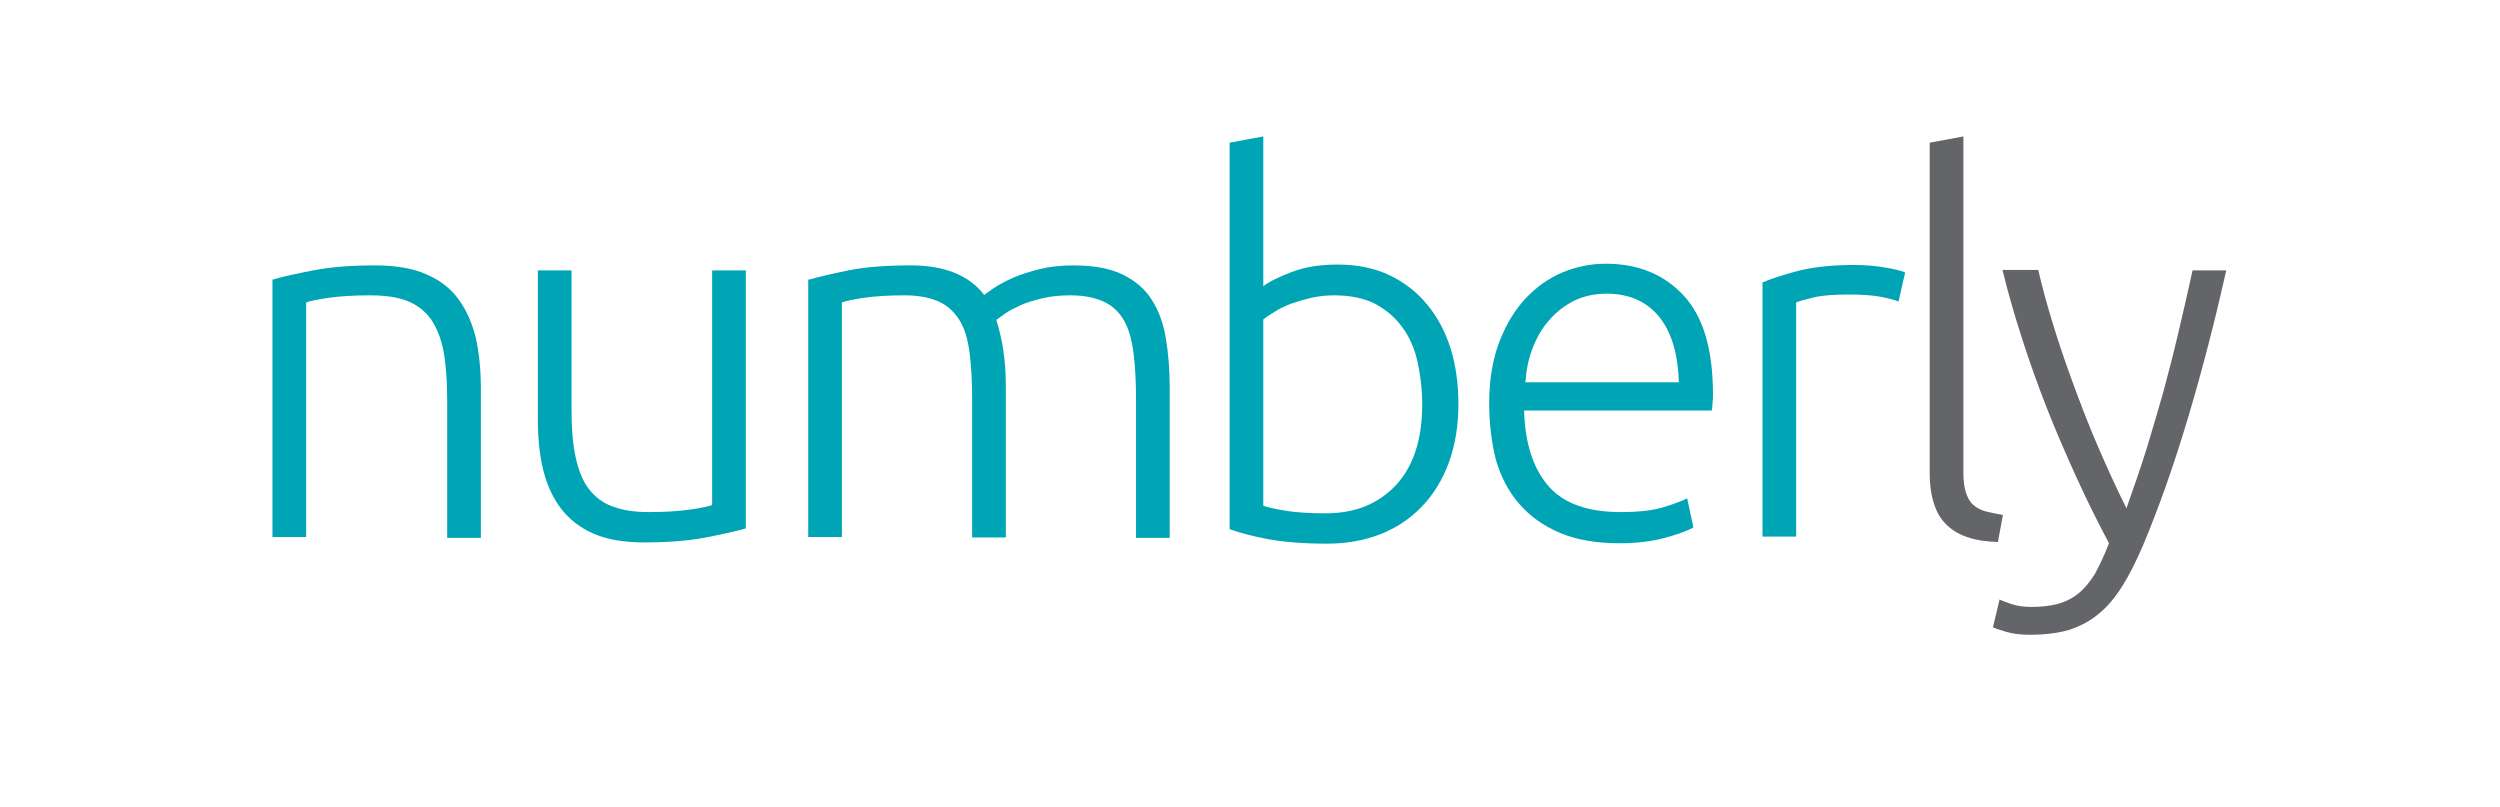
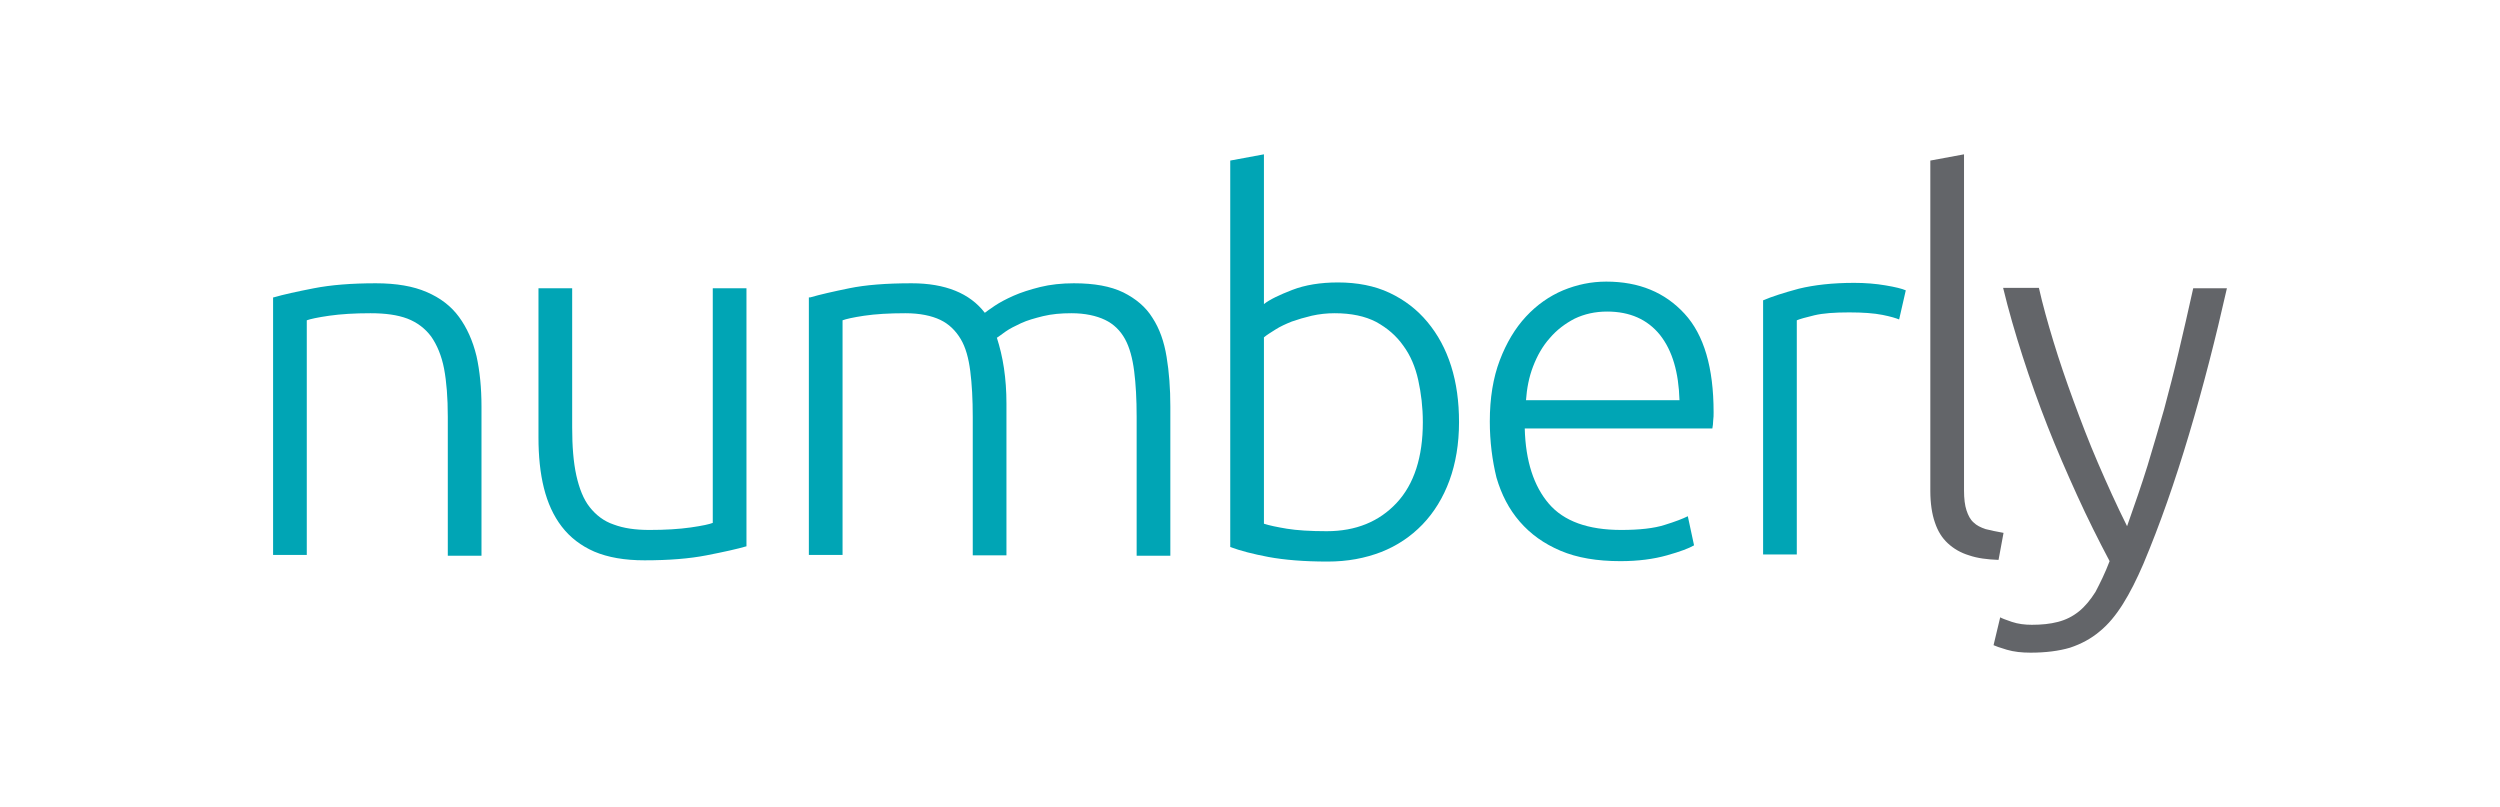
- <svg xmlns="http://www.w3.org/2000/svg" version="1.1" id="Layer_1" x="0px" y="0px" viewBox="0 0 601 194" style="enable-background:new 0 0 601 194;" xml:space="preserve">
-   <style type="text/css">
- 	.st0{fill:#00A5B5;}
- 	.st1{fill:#636569;}
- </style>
-   <g>
-     <path class="st0" d="M65.6,67.2c2.4-0.7,5.6-1.4,9.7-2.2c4.1-0.8,9-1.2,14.9-1.2c4.9,0,9,0.7,12.2,2.1c3.3,1.4,5.9,3.4,7.8,6   c1.9,2.6,3.3,5.7,4.2,9.4c0.8,3.6,1.2,7.7,1.2,12.1v35.9h-8.1V95.9c0-4.6-0.3-8.4-0.9-11.6c-0.6-3.1-1.7-5.7-3.1-7.7   c-1.5-2-3.4-3.4-5.7-4.3c-2.4-0.9-5.3-1.3-8.9-1.3c-3.8,0-7.1,0.2-9.9,0.6c-2.8,0.4-4.6,0.8-5.4,1.1v56.4h-8.1V67.2z" />
-     <path class="st0" d="M179.4,127c-2.4,0.7-5.6,1.4-9.7,2.2c-4.1,0.8-9,1.2-14.9,1.2c-4.8,0-8.8-0.7-12.1-2.1c-3.2-1.4-5.8-3.4-7.8-6   c-2-2.6-3.4-5.7-4.3-9.3c-0.9-3.6-1.3-7.7-1.3-12.1V65h8.1v33.4c0,4.6,0.3,8.4,1,11.6c0.7,3.1,1.7,5.7,3.2,7.6   c1.5,1.9,3.4,3.4,5.8,4.2c2.4,0.9,5.2,1.3,8.6,1.3c3.8,0,7.1-0.2,9.9-0.6c2.8-0.4,4.6-0.8,5.3-1.1V65h8.1V127z" />
-     <path class="st0" d="M194.6,67.2c2.4-0.7,5.5-1.4,9.4-2.2c3.9-0.8,8.8-1.2,15-1.2c8.1,0,14,2.4,17.6,7.1c0.4-0.3,1.2-0.9,2.4-1.7   c1.2-0.8,2.7-1.6,4.5-2.4c1.8-0.8,4-1.5,6.4-2.1c2.4-0.6,5.2-0.9,8.1-0.9c4.9,0,8.8,0.7,11.9,2.2c3,1.5,5.4,3.5,7,6.1   c1.7,2.6,2.8,5.7,3.4,9.4c0.6,3.6,0.9,7.6,0.9,11.9v35.9h-8.1V95.9c0-4.2-0.2-7.9-0.6-11c-0.4-3.1-1.1-5.7-2.2-7.7   c-1.1-2-2.7-3.6-4.8-4.6c-2.1-1-4.8-1.6-8.1-1.6c-2.5,0-4.7,0.2-6.8,0.7c-2,0.5-3.8,1-5.3,1.7c-1.5,0.7-2.7,1.3-3.7,2   c-1,0.7-1.6,1.2-2.1,1.5c0.7,2.2,1.3,4.6,1.7,7.3c0.4,2.7,0.6,5.5,0.6,8.5v36.5h-8.1V95.9c0-4.2-0.2-7.9-0.6-11   c-0.4-3.1-1.1-5.7-2.3-7.7c-1.2-2-2.8-3.6-4.9-4.6c-2.1-1-4.9-1.6-8.4-1.6c-3.9,0-7.2,0.2-9.9,0.6c-2.7,0.4-4.4,0.8-5.2,1.1v56.4   h-8.1V67.2z" />
-     <path class="st0" d="M303.7,68.8c1.4-1.1,3.7-2.2,6.8-3.4c3.1-1.2,6.8-1.8,11-1.8c4.6,0,8.8,0.8,12.4,2.5c3.6,1.7,6.6,4,9.1,7   c2.5,3,4.4,6.5,5.7,10.6c1.3,4.1,1.9,8.6,1.9,13.5c0,5.2-0.8,9.9-2.3,14c-1.5,4.1-3.7,7.7-6.5,10.6c-2.8,2.9-6.1,5.1-9.9,6.6   c-3.9,1.5-8.1,2.3-12.9,2.3c-5.7,0-10.4-0.4-14.2-1.1c-3.7-0.7-6.8-1.5-9.2-2.4V34.3l8.1-1.5V68.8z M303.7,121.6   c1.2,0.4,3.1,0.8,5.5,1.2c2.4,0.4,5.7,0.6,9.6,0.6c7,0,12.6-2.3,16.8-6.8c4.2-4.5,6.3-11,6.3-19.4c0-3.6-0.4-6.9-1.1-10.1   c-0.7-3.2-1.9-6-3.6-8.3c-1.7-2.4-3.8-4.2-6.5-5.7c-2.7-1.4-6-2.1-10-2.1c-1.9,0-3.7,0.2-5.5,0.6c-1.7,0.4-3.4,0.9-4.8,1.4   c-1.5,0.6-2.8,1.2-3.9,1.9c-1.1,0.7-2.1,1.3-2.8,1.9V121.6z" />
-     <path class="st0" d="M358,97c0-5.6,0.8-10.5,2.4-14.7c1.6-4.2,3.7-7.7,6.3-10.5c2.6-2.8,5.6-4.9,8.9-6.3c3.4-1.4,6.8-2.1,10.4-2.1   c7.9,0,14.1,2.6,18.8,7.7c4.7,5.1,7,13,7,23.7c0,0.7,0,1.3-0.1,2c0,0.7-0.1,1.3-0.2,1.9h-45.1c0.2,7.9,2.2,13.9,5.8,18.1   c3.6,4.2,9.4,6.3,17.4,6.3c4.4,0,7.9-0.4,10.4-1.2c2.6-0.8,4.4-1.5,5.6-2.1l1.5,7c-1.2,0.7-3.3,1.5-6.5,2.4   c-3.2,0.9-6.9,1.4-11.2,1.4c-5.6,0-10.4-0.8-14.4-2.5c-4-1.7-7.2-4-9.8-7c-2.6-3-4.4-6.5-5.6-10.6C358.6,106.4,358,101.9,358,97z    M403.6,91.9c-0.2-6.7-1.7-11.9-4.7-15.7c-3-3.7-7.2-5.6-12.7-5.6c-2.9,0-5.5,0.6-7.8,1.7c-2.3,1.2-4.3,2.7-6,4.7   c-1.7,1.9-3,4.2-4,6.8c-1,2.6-1.5,5.3-1.7,8.1H403.6z" />
-     <path class="st0" d="M445.6,63.7c2.6,0,5.2,0.2,7.5,0.6c2.4,0.4,4,0.8,4.9,1.2l-1.6,7c-0.7-0.3-2-0.7-4-1.1c-2-0.4-4.7-0.6-8-0.6   c-3.5,0-6.3,0.2-8.4,0.7c-2.1,0.5-3.5,0.9-4.2,1.2v56.3h-8.1V67.9c2.1-0.9,4.9-1.8,8.6-2.8C436,64.2,440.4,63.7,445.6,63.7z" />
-     <path class="st1" d="M480.3,130.3c-2.7-0.1-5.1-0.4-7.1-1.1c-2-0.6-3.7-1.6-5.1-2.9c-1.4-1.3-2.4-2.9-3.1-5c-0.7-2-1.1-4.6-1.1-7.6   V34.3l8.1-1.5v80.8c0,2,0.2,3.6,0.6,4.8c0.4,1.2,0.9,2.2,1.7,2.9c0.7,0.7,1.7,1.2,2.9,1.6c1.2,0.3,2.6,0.6,4.3,0.9L480.3,130.3z" />
-     <path class="st1" d="M507,130.6c-2.7-5.1-5.3-10.3-7.8-15.8c-2.5-5.5-4.9-11-7.1-16.6c-2.2-5.6-4.2-11.2-6-16.8   c-1.8-5.6-3.4-11.1-4.7-16.5h8.6c0.9,4,2.1,8.3,3.5,12.9c1.4,4.6,3,9.3,4.8,14.2c1.8,4.9,3.7,9.9,5.9,15c2.2,5.1,4.5,10.2,7,15.2   c1.8-5.1,3.5-10,4.9-14.5c1.4-4.6,2.7-9.1,4-13.6c1.2-4.5,2.4-9.1,3.5-13.8c1.1-4.7,2.3-9.8,3.5-15.3h8.1   c-2.7,12-5.7,23.7-9.1,35.1c-3.4,11.4-7,21.7-11,31.2c-1.6,3.7-3.2,6.9-4.9,9.6c-1.7,2.7-3.5,4.9-5.6,6.6c-2,1.7-4.4,3-7.1,3.9   c-2.7,0.8-5.9,1.2-9.5,1.2c-2.1,0-4-0.2-5.7-0.7c-1.7-0.5-2.8-0.9-3.2-1.1l1.6-6.7c0.3,0.2,1.3,0.6,2.8,1.1   c1.5,0.5,3.1,0.7,4.8,0.7c2.3,0,4.4-0.2,6.3-0.7s3.5-1.3,5-2.5c1.5-1.2,2.8-2.8,4-4.7C504.7,135.9,505.9,133.5,507,130.6z" />
+ <svg xmlns="http://www.w3.org/2000/svg" width="601mm" height="194mm" viewBox="0 0 601 194" version="1.1" id="svg896">
+   <defs id="defs890" />
+   <g id="layer1" transform="translate(-38.40427,5.127648)">
+     <g id="g22" transform="translate(38.55427,-0.8276475)">
+       <path class="st0" d="m 65.6,67.2 c 2.4,-0.7 5.6,-1.4 9.7,-2.2 4.1,-0.8 9,-1.2 14.9,-1.2 4.9,0 9,0.7 12.2,2.1 3.3,1.4 5.9,3.4 7.8,6 1.9,2.6 3.3,5.7 4.2,9.4 0.8,3.6 1.2,7.7 1.2,12.1 v 35.9 h -8.1 V 95.9 c 0,-4.6 -0.3,-8.4 -0.9,-11.6 -0.6,-3.1 -1.7,-5.7 -3.1,-7.7 -1.5,-2 -3.4,-3.4 -5.7,-4.3 -2.4,-0.9 -5.3,-1.3 -8.9,-1.3 -3.8,0 -7.1,0.2 -9.9,0.6 -2.8,0.4 -4.6,0.8 -5.4,1.1 v 56.4 H 65.5 V 67.2 Z" id="path6" style="fill:#00a5b5" />
+       <path class="st0" d="m 179.4,127 c -2.4,0.7 -5.6,1.4 -9.7,2.2 -4.1,0.8 -9,1.2 -14.9,1.2 -4.8,0 -8.8,-0.7 -12.1,-2.1 -3.2,-1.4 -5.8,-3.4 -7.8,-6 -2,-2.6 -3.4,-5.7 -4.3,-9.3 -0.9,-3.6 -1.3,-7.7 -1.3,-12.1 V 65 h 8.1 v 33.4 c 0,4.6 0.3,8.4 1,11.6 0.7,3.1 1.7,5.7 3.2,7.6 1.5,1.9 3.4,3.4 5.8,4.2 2.4,0.9 5.2,1.3 8.6,1.3 3.8,0 7.1,-0.2 9.9,-0.6 2.8,-0.4 4.6,-0.8 5.3,-1.1 V 65 h 8.1 v 62 z" id="path8" style="fill:#00a5b5" />
+       <path class="st0" d="m 194.6,67.2 c 2.4,-0.7 5.5,-1.4 9.4,-2.2 3.9,-0.8 8.8,-1.2 15,-1.2 8.1,0 14,2.4 17.6,7.1 0.4,-0.3 1.2,-0.9 2.4,-1.7 1.2,-0.8 2.7,-1.6 4.5,-2.4 1.8,-0.8 4,-1.5 6.4,-2.1 2.4,-0.6 5.2,-0.9 8.1,-0.9 4.9,0 8.8,0.7 11.9,2.2 3,1.5 5.4,3.5 7,6.1 1.7,2.6 2.8,5.7 3.4,9.4 0.6,3.6 0.9,7.6 0.9,11.9 v 35.9 h -8.1 V 95.9 c 0,-4.2 -0.2,-7.9 -0.6,-11 -0.4,-3.1 -1.1,-5.7 -2.2,-7.7 -1.1,-2 -2.7,-3.6 -4.8,-4.6 -2.1,-1 -4.8,-1.6 -8.1,-1.6 -2.5,0 -4.7,0.2 -6.8,0.7 -2,0.5 -3.8,1 -5.3,1.7 -1.5,0.7 -2.7,1.3 -3.7,2 -1,0.7 -1.6,1.2 -2.1,1.5 0.7,2.2 1.3,4.6 1.7,7.3 0.4,2.7 0.6,5.5 0.6,8.5 v 36.5 h -8.1 V 95.9 c 0,-4.2 -0.2,-7.9 -0.6,-11 -0.4,-3.1 -1.1,-5.7 -2.3,-7.7 -1.2,-2 -2.8,-3.6 -4.9,-4.6 -2.1,-1 -4.9,-1.6 -8.4,-1.6 -3.9,0 -7.2,0.2 -9.9,0.6 -2.7,0.4 -4.4,0.8 -5.2,1.1 v 56.4 h -8.1 V 67.2 Z" id="path10" style="fill:#00a5b5" />
+       <path class="st0" d="m 303.7,68.8 c 1.4,-1.1 3.7,-2.2 6.8,-3.4 3.1,-1.2 6.8,-1.8 11,-1.8 4.6,0 8.8,0.8 12.4,2.5 3.6,1.7 6.6,4 9.1,7 2.5,3 4.4,6.5 5.7,10.6 1.3,4.1 1.9,8.6 1.9,13.5 0,5.2 -0.8,9.9 -2.3,14 -1.5,4.1 -3.7,7.7 -6.5,10.6 -2.8,2.9 -6.1,5.1 -9.9,6.6 -3.9,1.5 -8.1,2.3 -12.9,2.3 -5.7,0 -10.4,-0.4 -14.2,-1.1 -3.7,-0.7 -6.8,-1.5 -9.2,-2.4 V 34.3 l 8.1,-1.5 z m 0,52.8 c 1.2,0.4 3.1,0.8 5.5,1.2 2.4,0.4 5.7,0.6 9.6,0.6 7,0 12.6,-2.3 16.8,-6.8 4.2,-4.5 6.3,-11 6.3,-19.4 0,-3.6 -0.4,-6.9 -1.1,-10.1 -0.7,-3.2 -1.9,-6 -3.6,-8.3 -1.7,-2.4 -3.8,-4.2 -6.5,-5.7 -2.7,-1.4 -6,-2.1 -10,-2.1 -1.9,0 -3.7,0.2 -5.5,0.6 -1.7,0.4 -3.4,0.9 -4.8,1.4 -1.5,0.6 -2.8,1.2 -3.9,1.9 -1.1,0.7 -2.1,1.3 -2.8,1.9 z" id="path12" style="fill:#00a5b5" />
+       <path class="st0" d="m 358,97 c 0,-5.6 0.8,-10.5 2.4,-14.7 1.6,-4.2 3.7,-7.7 6.3,-10.5 2.6,-2.8 5.6,-4.9 8.9,-6.3 3.4,-1.4 6.8,-2.1 10.4,-2.1 7.9,0 14.1,2.6 18.8,7.7 4.7,5.1 7,13 7,23.7 0,0.7 0,1.3 -0.1,2 0,0.7 -0.1,1.3 -0.2,1.9 h -45.1 c 0.2,7.9 2.2,13.9 5.8,18.1 3.6,4.2 9.4,6.3 17.4,6.3 4.4,0 7.9,-0.4 10.4,-1.2 2.6,-0.8 4.4,-1.5 5.6,-2.1 l 1.5,7 c -1.2,0.7 -3.3,1.5 -6.5,2.4 -3.2,0.9 -6.9,1.4 -11.2,1.4 -5.6,0 -10.4,-0.8 -14.4,-2.5 -4,-1.7 -7.2,-4 -9.8,-7 -2.6,-3 -4.4,-6.5 -5.6,-10.6 -1,-4.1 -1.6,-8.6 -1.6,-13.5 z m 45.6,-5.1 c -0.2,-6.7 -1.7,-11.9 -4.7,-15.7 -3,-3.7 -7.2,-5.6 -12.7,-5.6 -2.9,0 -5.5,0.6 -7.8,1.7 -2.3,1.2 -4.3,2.7 -6,4.7 -1.7,1.9 -3,4.2 -4,6.8 -1,2.6 -1.5,5.3 -1.7,8.1 z" id="path14" style="fill:#00a5b5" />
+       <path class="st0" d="m 445.6,63.7 c 2.6,0 5.2,0.2 7.5,0.6 2.4,0.4 4,0.8 4.9,1.2 l -1.6,7 c -0.7,-0.3 -2,-0.7 -4,-1.1 -2,-0.4 -4.7,-0.6 -8,-0.6 -3.5,0 -6.3,0.2 -8.4,0.7 -2.1,0.5 -3.5,0.9 -4.2,1.2 V 129 h -8.1 V 67.9 c 2.1,-0.9 4.9,-1.8 8.6,-2.8 3.7,-0.9 8.1,-1.4 13.3,-1.4 z" id="path16" style="fill:#00a5b5" />
+       <path class="st1" d="m 480.3,130.3 c -2.7,-0.1 -5.1,-0.4 -7.1,-1.1 -2,-0.6 -3.7,-1.6 -5.1,-2.9 -1.4,-1.3 -2.4,-2.9 -3.1,-5 -0.7,-2 -1.1,-4.6 -1.1,-7.6 V 34.3 l 8.1,-1.5 v 80.8 c 0,2 0.2,3.6 0.6,4.8 0.4,1.2 0.9,2.2 1.7,2.9 0.7,0.7 1.7,1.2 2.9,1.6 1.2,0.3 2.6,0.6 4.3,0.9 z" id="path18" style="fill:#636569" />
+       <path class="st1" d="m 507,130.6 c -2.7,-5.1 -5.3,-10.3 -7.8,-15.8 -2.5,-5.5 -4.9,-11 -7.1,-16.6 -2.2,-5.6 -4.2,-11.2 -6,-16.8 -1.8,-5.6 -3.4,-11.1 -4.7,-16.5 h 8.6 c 0.9,4 2.1,8.3 3.5,12.9 1.4,4.6 3,9.3 4.8,14.2 1.8,4.9 3.7,9.9 5.9,15 2.2,5.1 4.5,10.2 7,15.2 1.8,-5.1 3.5,-10 4.9,-14.5 1.4,-4.6 2.7,-9.1 4,-13.6 1.2,-4.5 2.4,-9.1 3.5,-13.8 1.1,-4.7 2.3,-9.8 3.5,-15.3 h 8.1 c -2.7,12 -5.7,23.7 -9.1,35.1 -3.4,11.4 -7,21.7 -11,31.2 -1.6,3.7 -3.2,6.9 -4.9,9.6 -1.7,2.7 -3.5,4.9 -5.6,6.6 -2,1.7 -4.4,3 -7.1,3.9 -2.7,0.8 -5.9,1.2 -9.5,1.2 -2.1,0 -4,-0.2 -5.7,-0.7 -1.7,-0.5 -2.8,-0.9 -3.2,-1.1 l 1.6,-6.7 c 0.3,0.2 1.3,0.6 2.8,1.1 1.5,0.5 3.1,0.7 4.8,0.7 2.3,0 4.4,-0.2 6.3,-0.7 1.9,-0.5 3.5,-1.3 5,-2.5 1.5,-1.2 2.8,-2.8 4,-4.7 1.1,-2.1 2.3,-4.5 3.4,-7.4 z" id="path20" style="fill:#636569" />
+     </g>
  </g>
</svg>
